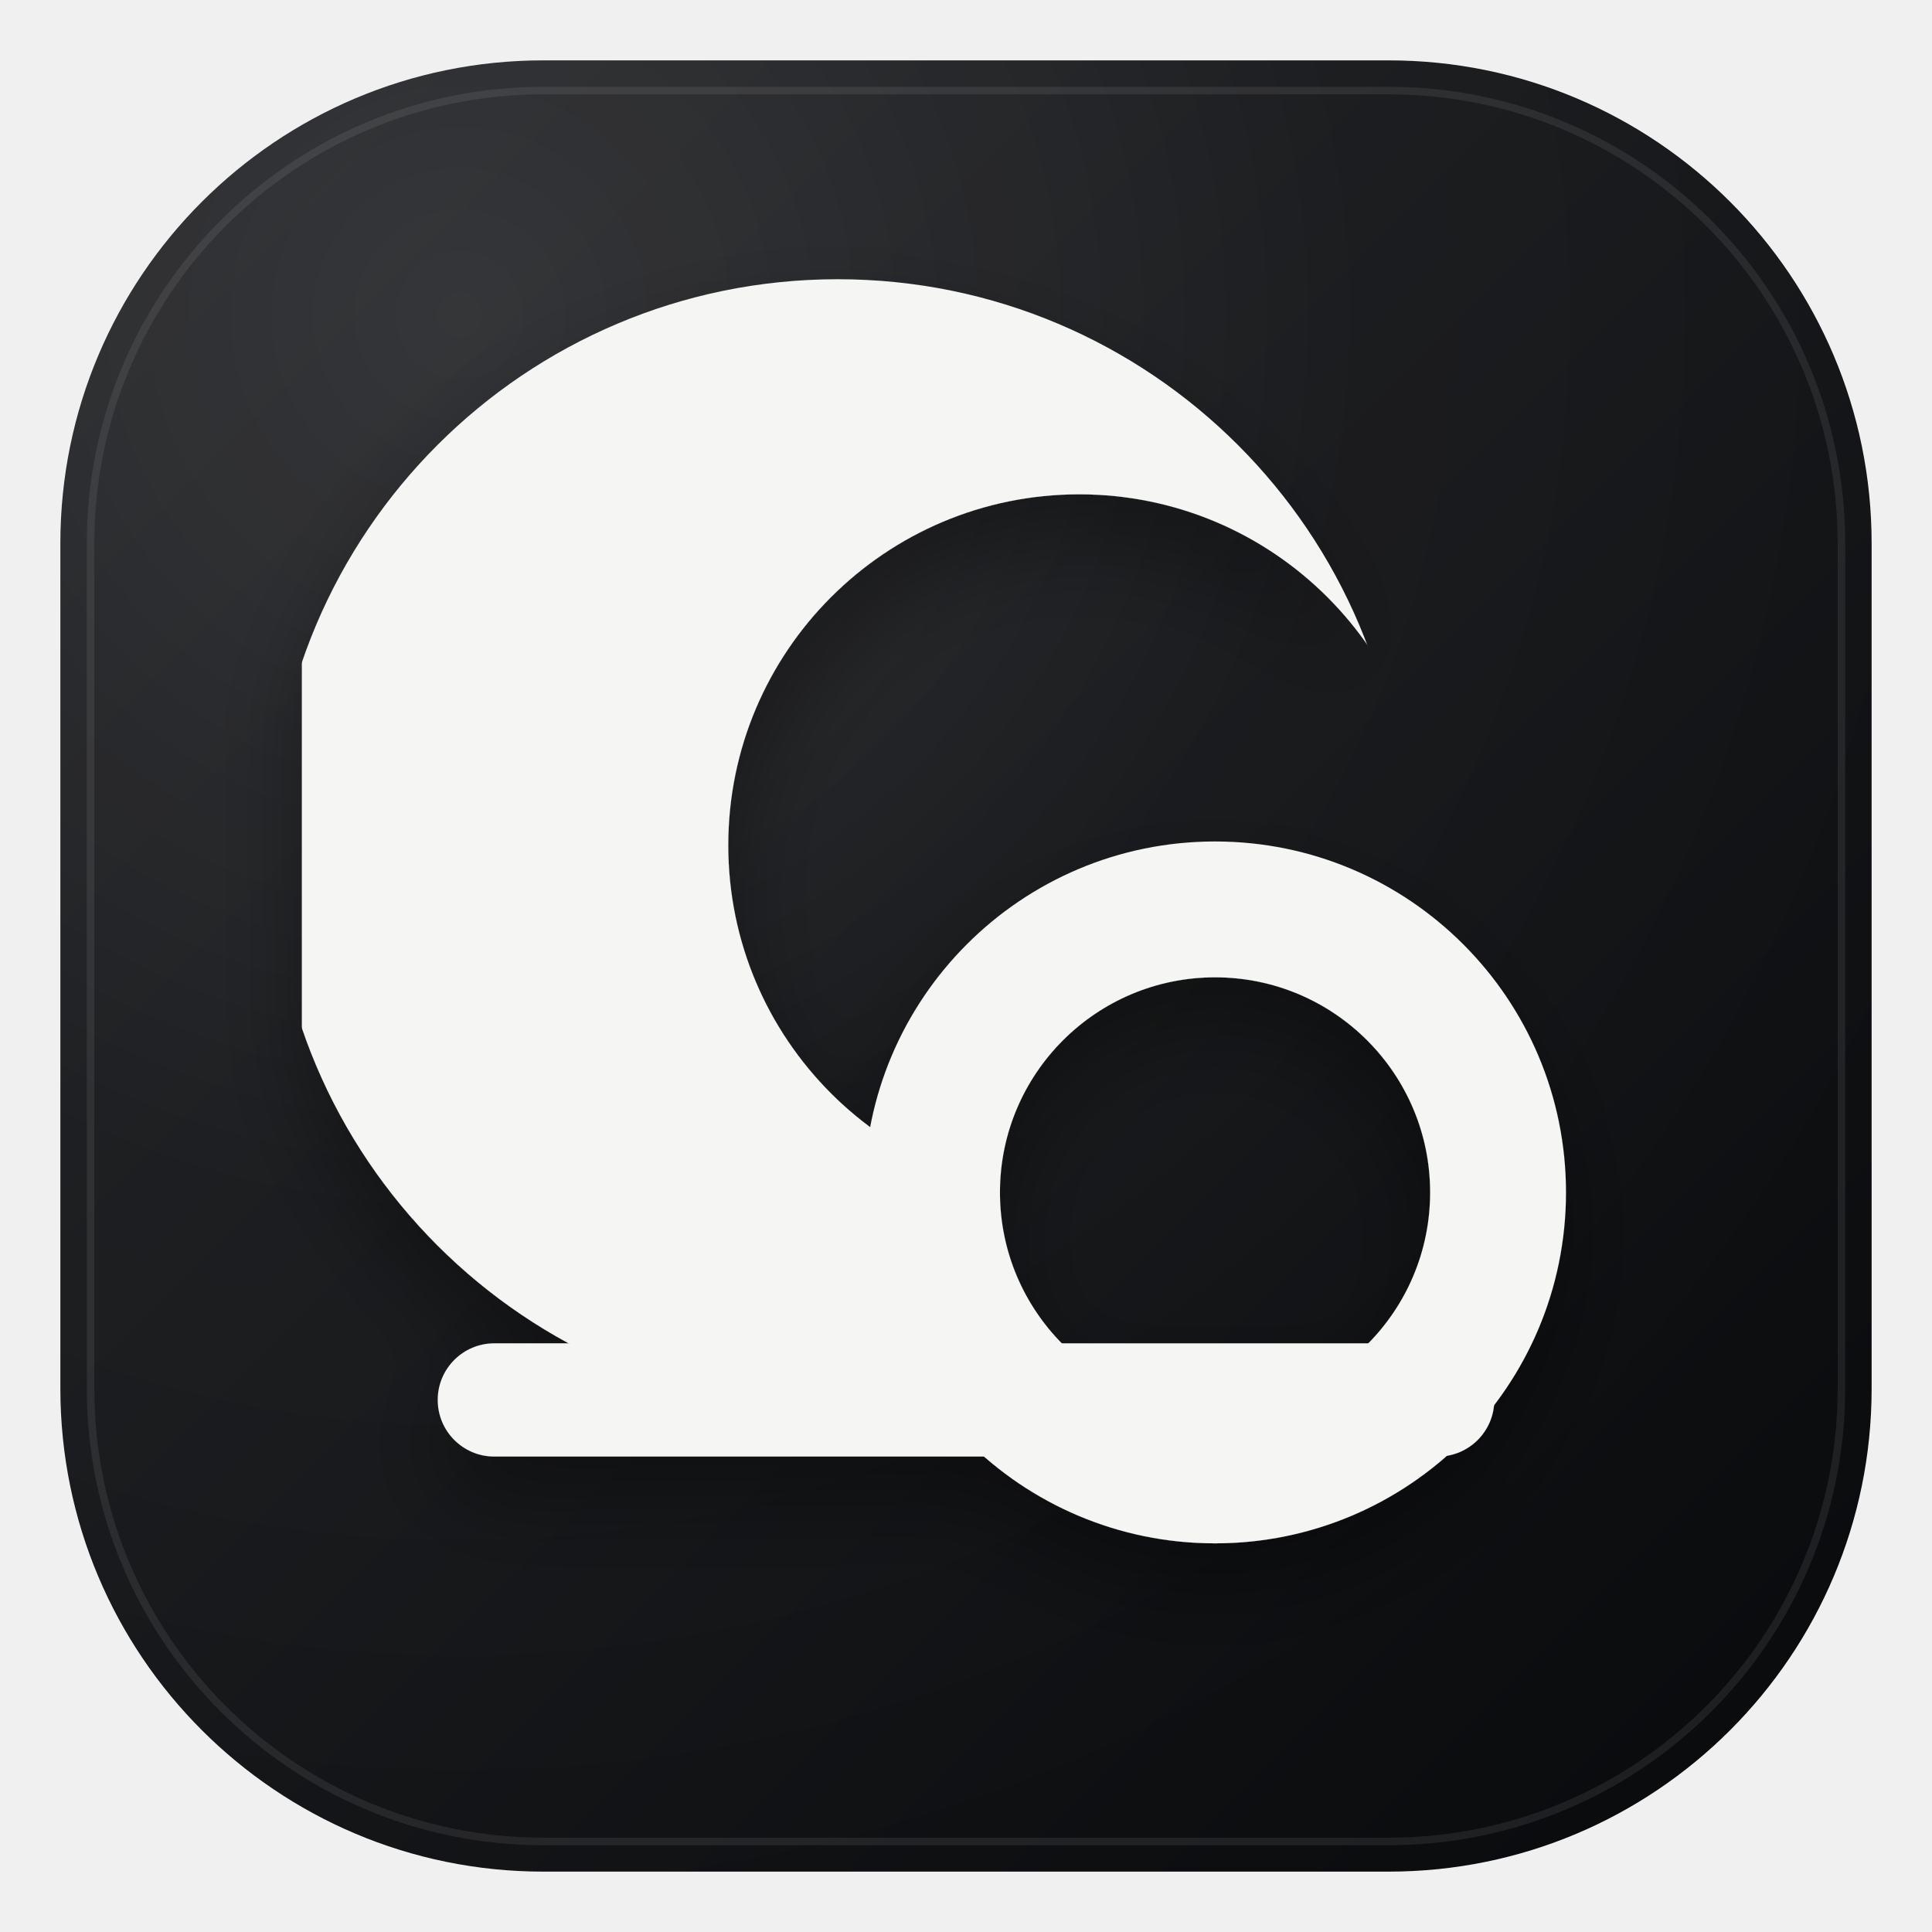
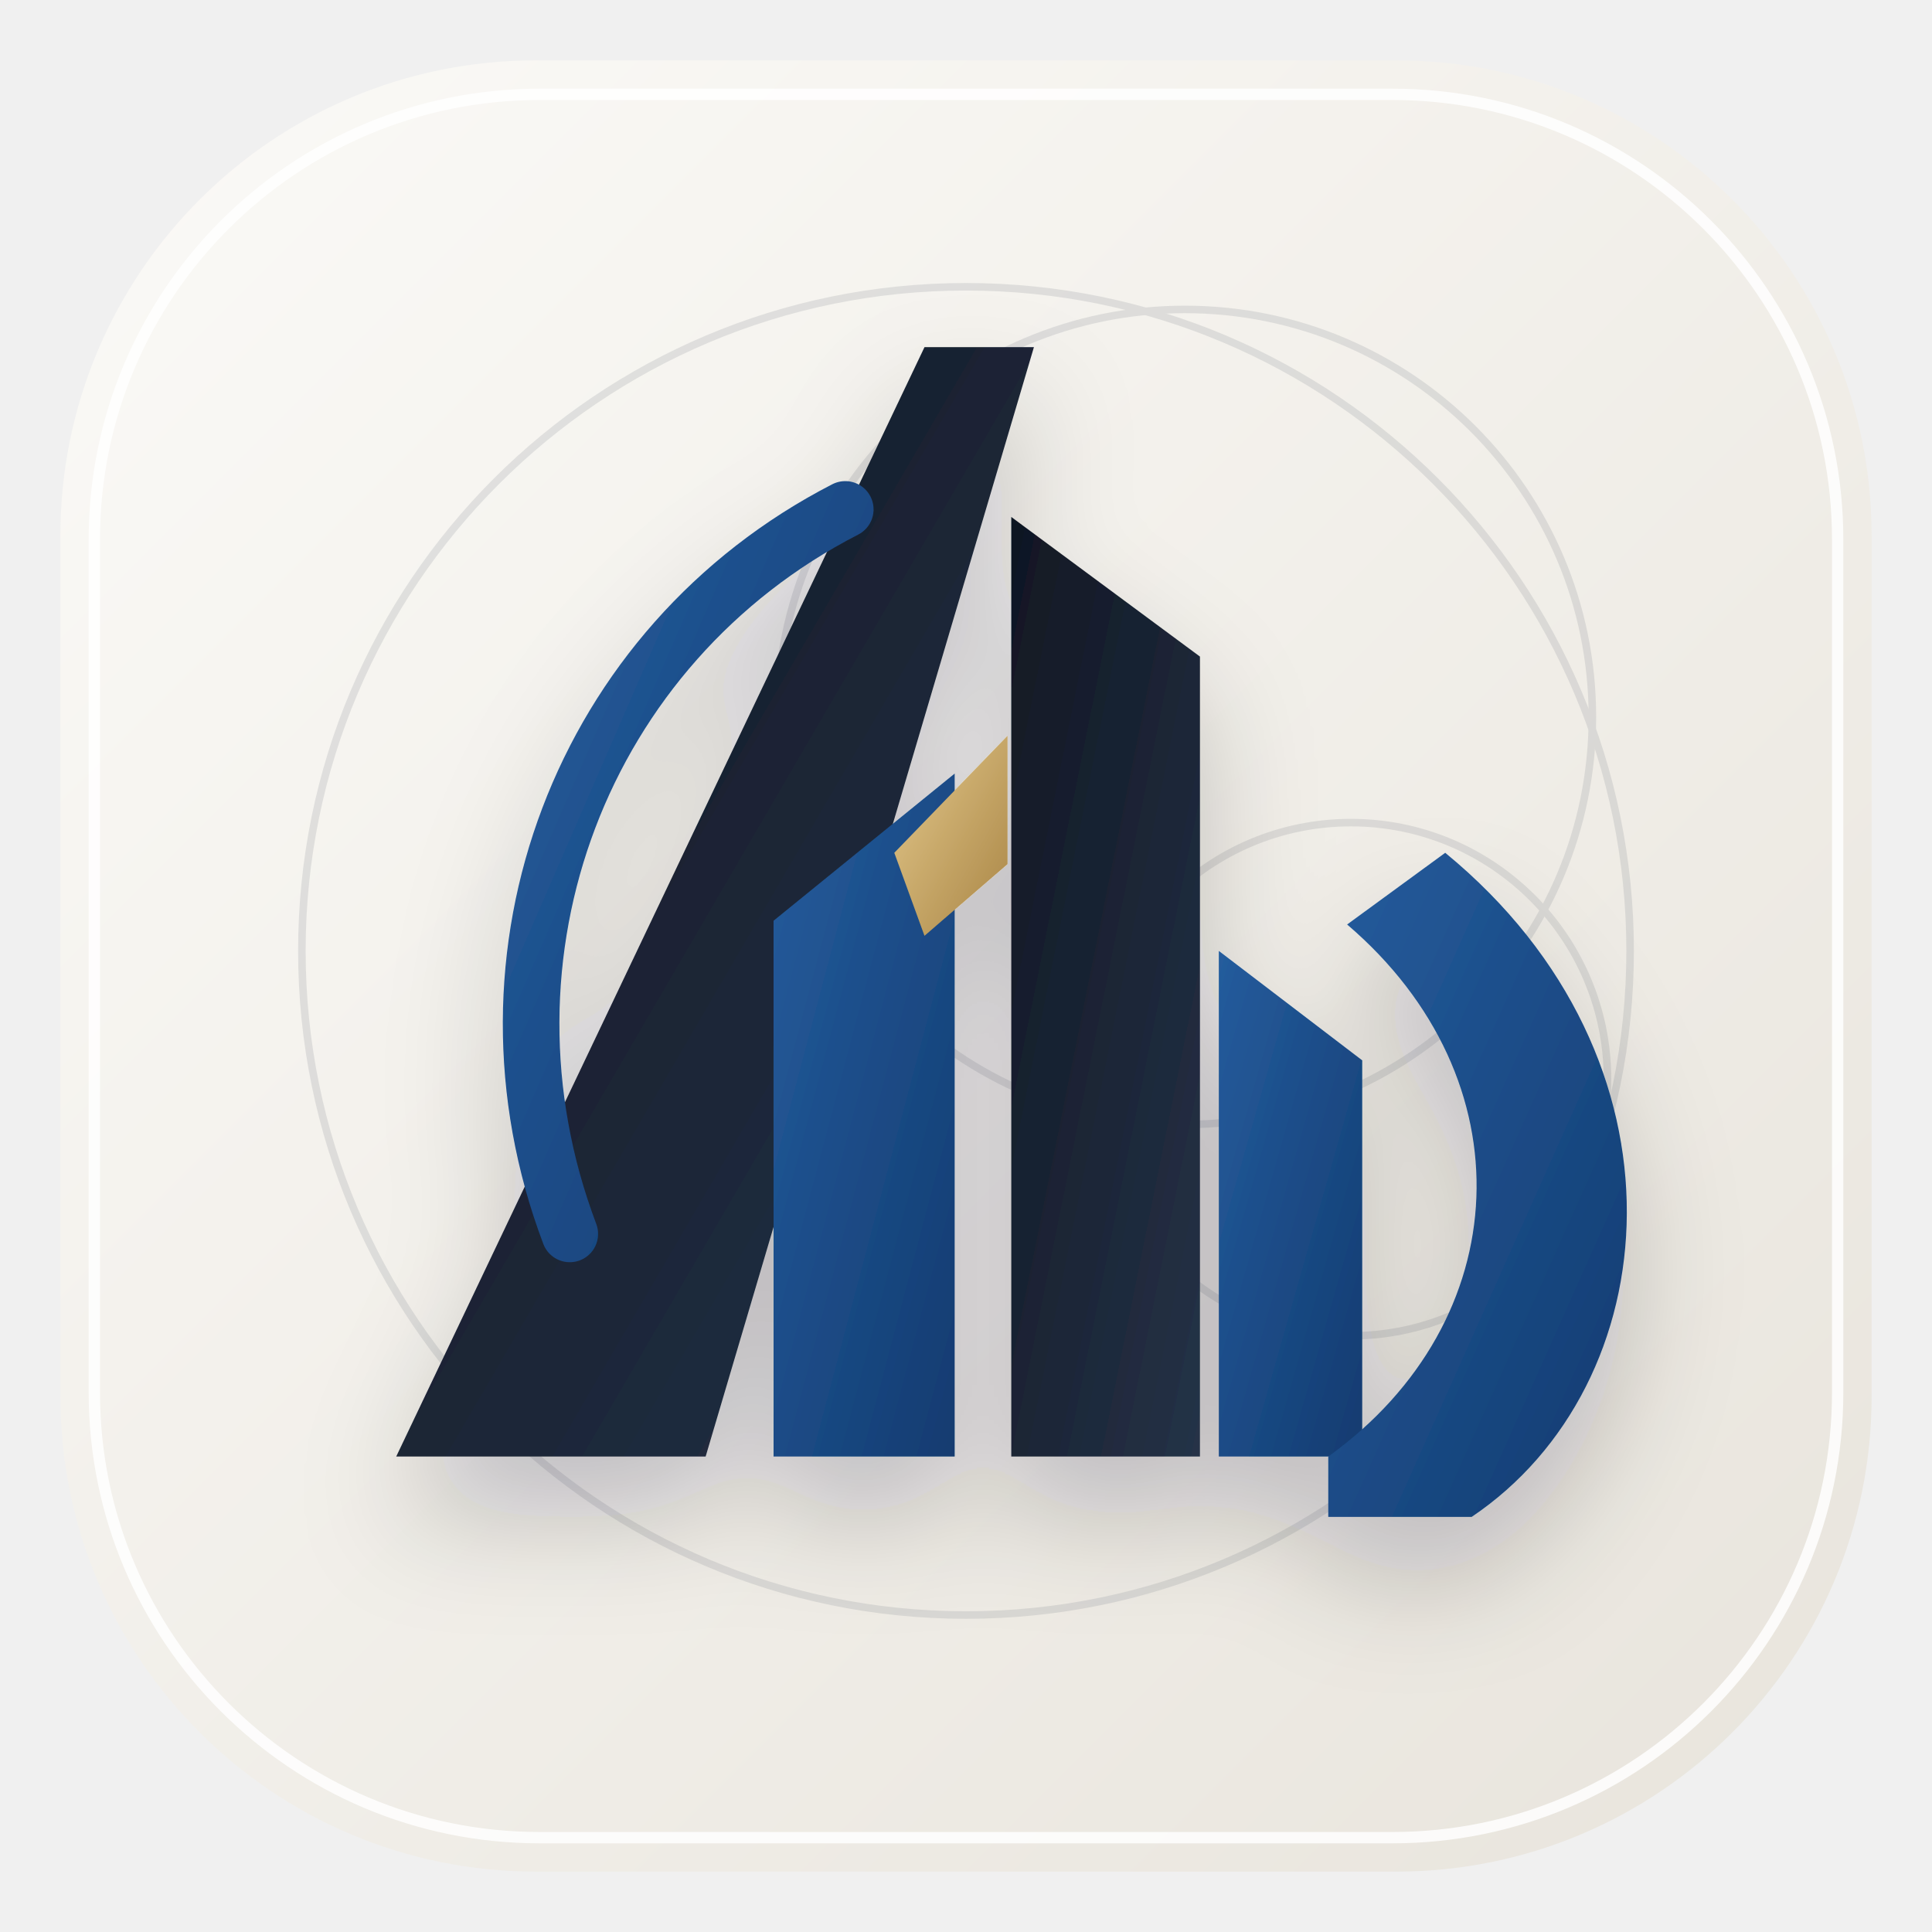
<svg xmlns="http://www.w3.org/2000/svg" viewBox="0 0 512 512" role="img" aria-label="AppСтрой">
  <defs>
-     <linearGradient id="matte" x1="0" y1="0" x2="1" y2="1">
-       <stop offset="0" stop-color="#202124" />
-       <stop offset="1" stop-color="#090a0c" />
+     <linearGradient id="stone" x1="0" y1="0" x2="1" y2="1">
+       <stop offset="0" stop-color="#FBFAF7" />
+       <stop offset="1" stop-color="#E8E4DC" />
    </linearGradient>
-     <radialGradient id="softLight" cx="0.22" cy="0.14" r="0.9">
-       <stop offset="0" stop-color="#ffffff" stop-opacity="0.11" />
-       <stop offset="0.55" stop-color="#ffffff" stop-opacity="0.025" />
-       <stop offset="1" stop-color="#ffffff" stop-opacity="0" />
-     </radialGradient>
-     <mask id="mark">
-       <rect width="512" height="512" fill="black" />
-       <circle cx="222" cy="224" r="150" fill="white" />
-       <circle cx="286" cy="224" r="93" fill="black" />
-       <circle cx="322" cy="316" r="93" fill="white" />
-       <circle cx="322" cy="316" r="57" fill="black" />
-       <rect x="116" y="356" width="280" height="30" rx="15" fill="white" />
-     </mask>
-     <filter id="softShadow" x="-30%" y="-30%" width="160%" height="180%">
-       <feDropShadow dx="0" dy="12" stdDeviation="12" flood-color="#000000" flood-opacity="0.34" />
+     <linearGradient id="navy" x1="0" y1="0" x2="1" y2="1">
+       <stop offset="0" stop-color="#101723" />
+       <stop offset="1" stop-color="#253247" />
+     </linearGradient>
+     <linearGradient id="blue" x1="0" y1="0" x2="1" y2="1">
+       <stop offset="0" stop-color="#255C9D" />
+       <stop offset="1" stop-color="#123B70" />
+     </linearGradient>
+     <linearGradient id="gold" x1="0" y1="0" x2="1" y2="1">
+       <stop offset="0" stop-color="#E4C98C" />
+       <stop offset="1" stop-color="#A98545" />
+     </linearGradient>
+     <filter id="shadow" x="-30%" y="-30%" width="160%" height="180%">
+       <feDropShadow dx="0" dy="16" stdDeviation="15" flood-color="#121722" flood-opacity="0.20" />
    </filter>
  </defs>
-   <rect x="16" y="16" width="480" height="480" rx="128" fill="url(#matte)" />
-   <rect x="16" y="16" width="480" height="480" rx="128" fill="url(#softLight)" />
-   <rect x="24" y="24" width="464" height="464" rx="120" fill="none" stroke="#ffffff" stroke-opacity="0.08" stroke-width="2" />
-   <g filter="url(#softShadow)">
-     <rect x="80" y="72" width="352" height="352" fill="#f5f5f3" mask="url(#mark)" />
+   <rect x="16" y="16" width="480" height="480" rx="126" fill="url(#stone)" />
+   <rect x="25" y="25" width="462" height="462" rx="118" fill="none" stroke="#FFFFFF" stroke-opacity="0.84" stroke-width="3" />
+   <g opacity="0.19" fill="none" stroke="#7C828A" stroke-width="2">
+     <circle cx="256" cy="252" r="176" />
+     <circle cx="314" cy="190" r="108" />
+     <circle cx="358" cy="286" r="68" />
+   </g>
+   <g filter="url(#shadow)">
+     <path d="M105 386L245 92L274 92L187 386Z" fill="url(#navy)" />
+     <path d="M205 386V244L253 205V386Z" fill="url(#blue)" />
+     <path d="M268 386V137L318 174V386Z" fill="url(#navy)" />
+     <path d="M323 386V252L361 281V386Z" fill="url(#blue)" />
+     <path d="M352 386C402 350 405 286 357 245L383 226C450 281 442 367 390 402H352Z" fill="url(#blue)" />
+     <path d="M151 327C123 253 154 171 224 135" fill="none" stroke="url(#blue)" stroke-width="15" stroke-linecap="round" />
+     <path d="M237 226L267 195V229L245 248Z" fill="url(#gold)" />
+     <path d="M91 404H421" stroke="url(#gold)" stroke-width="8" stroke-linecap="round" />
  </g>
</svg>
